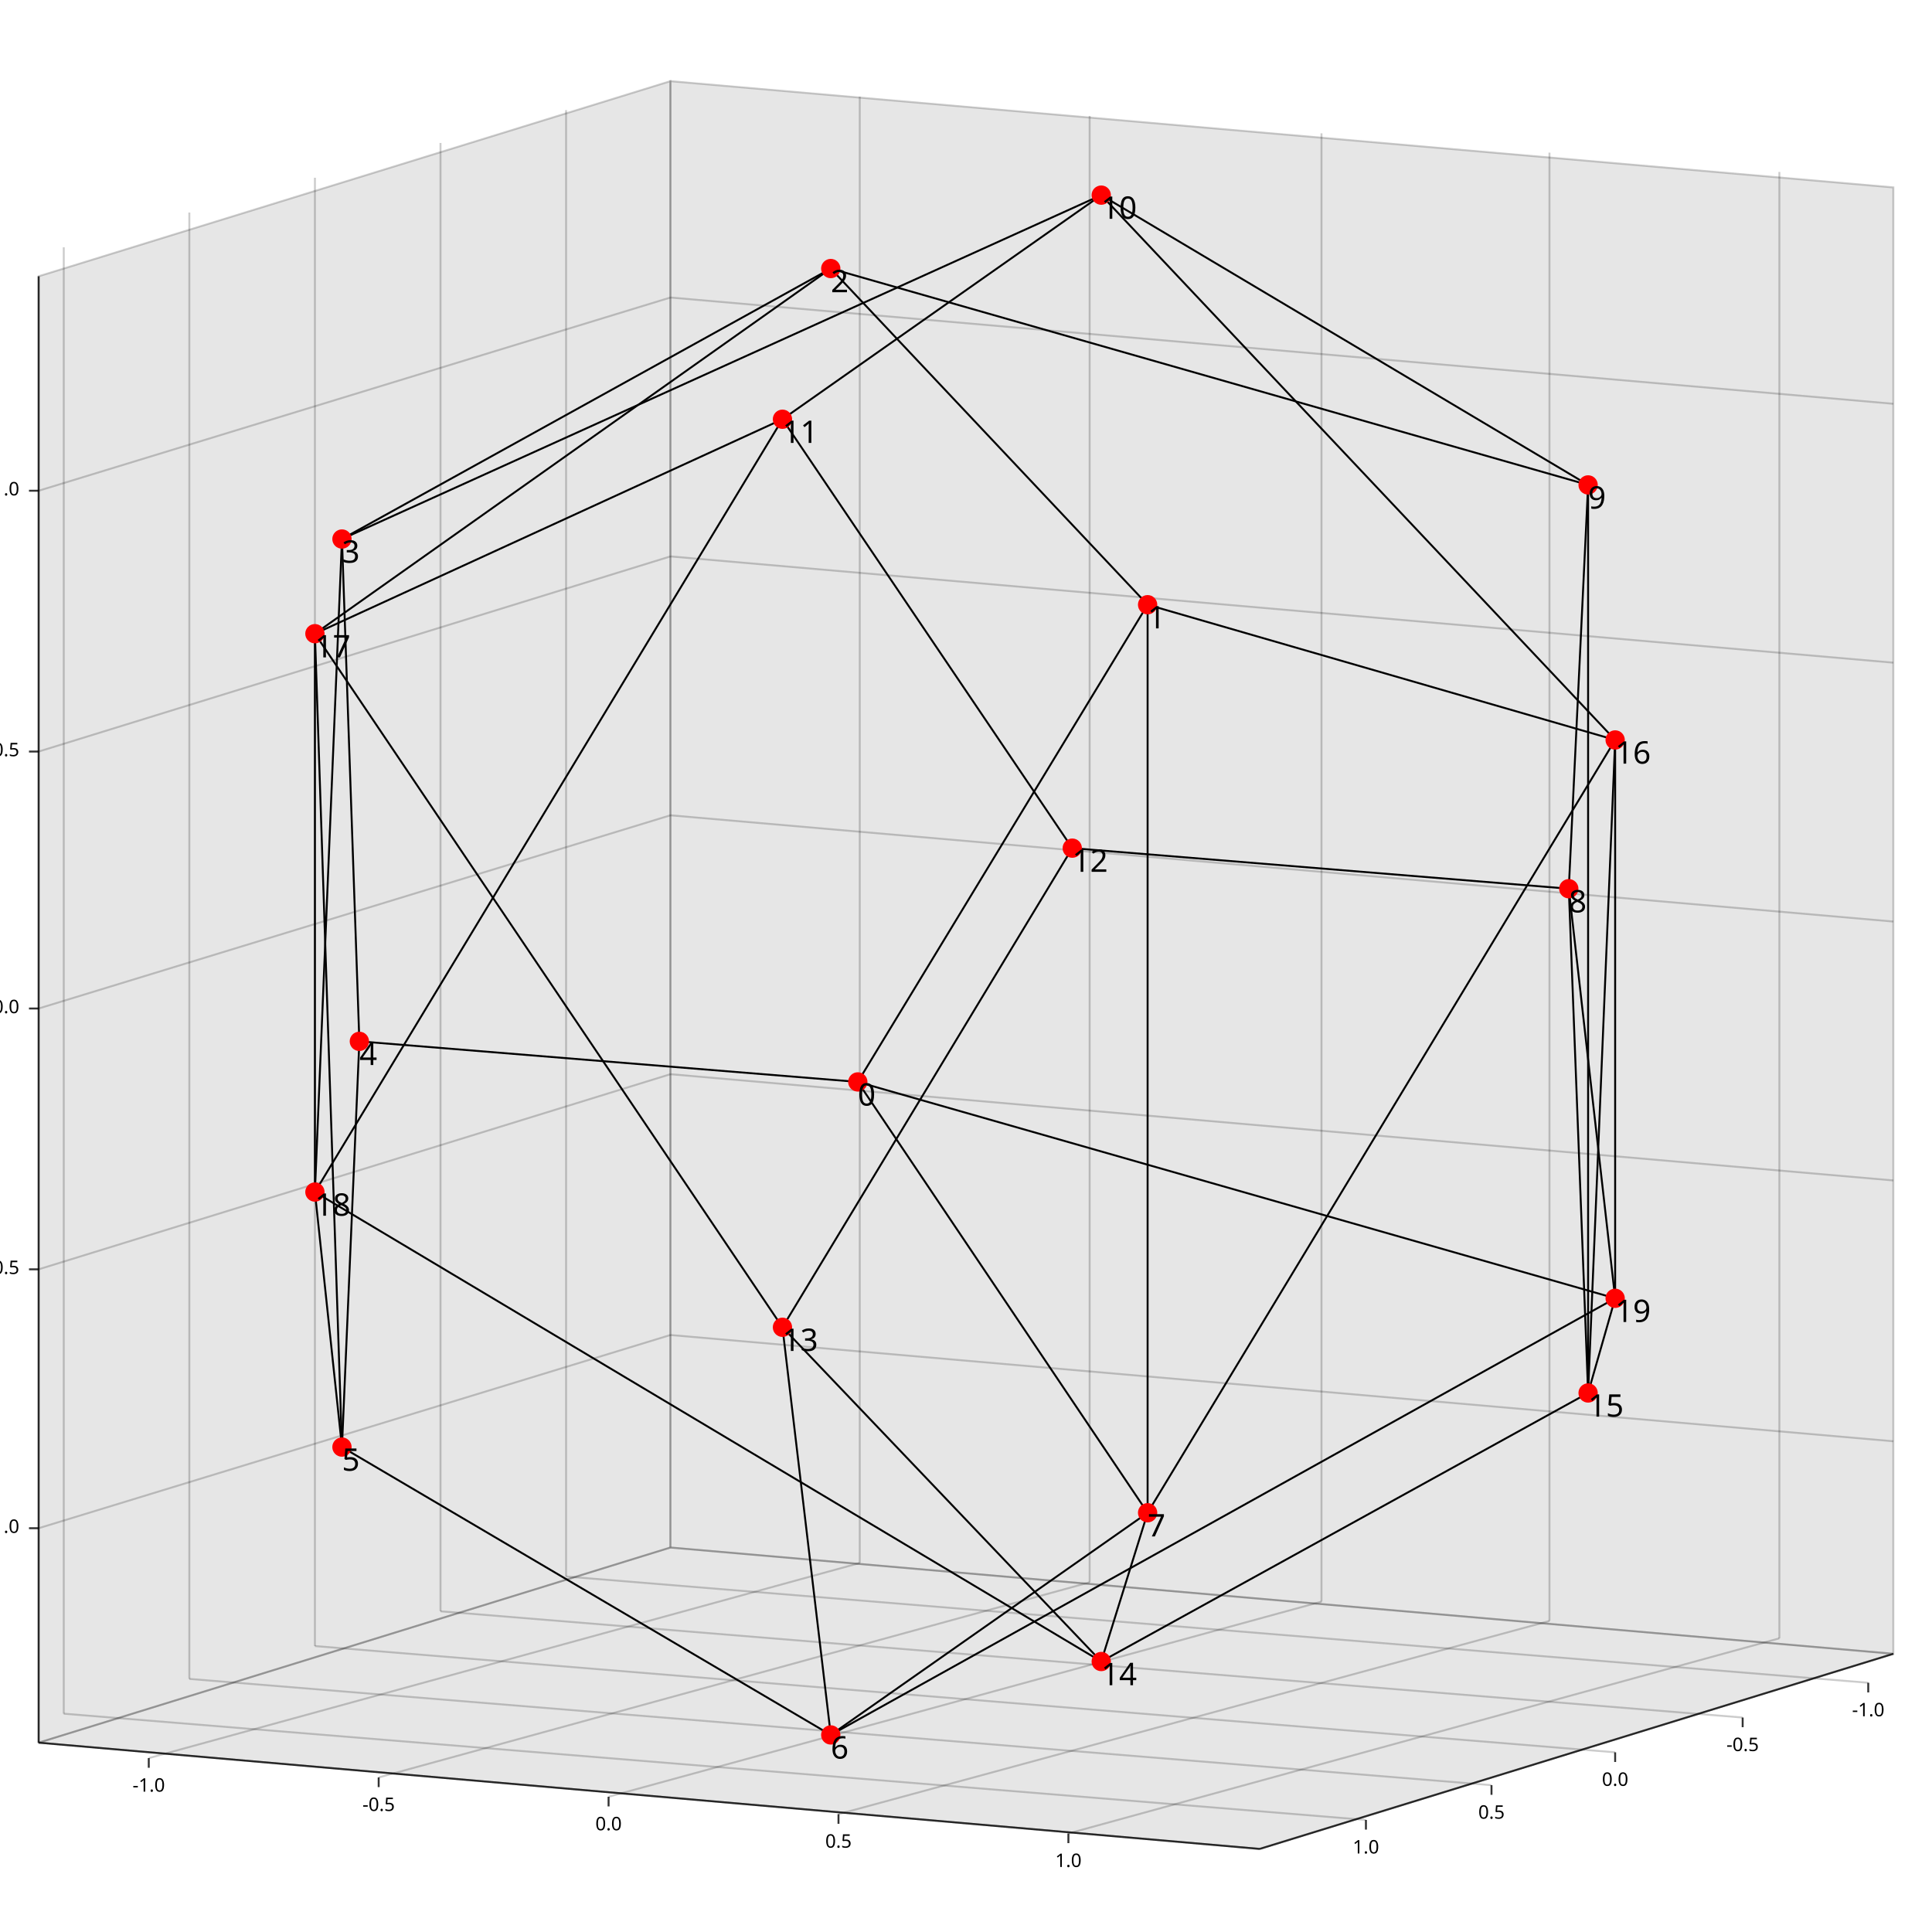
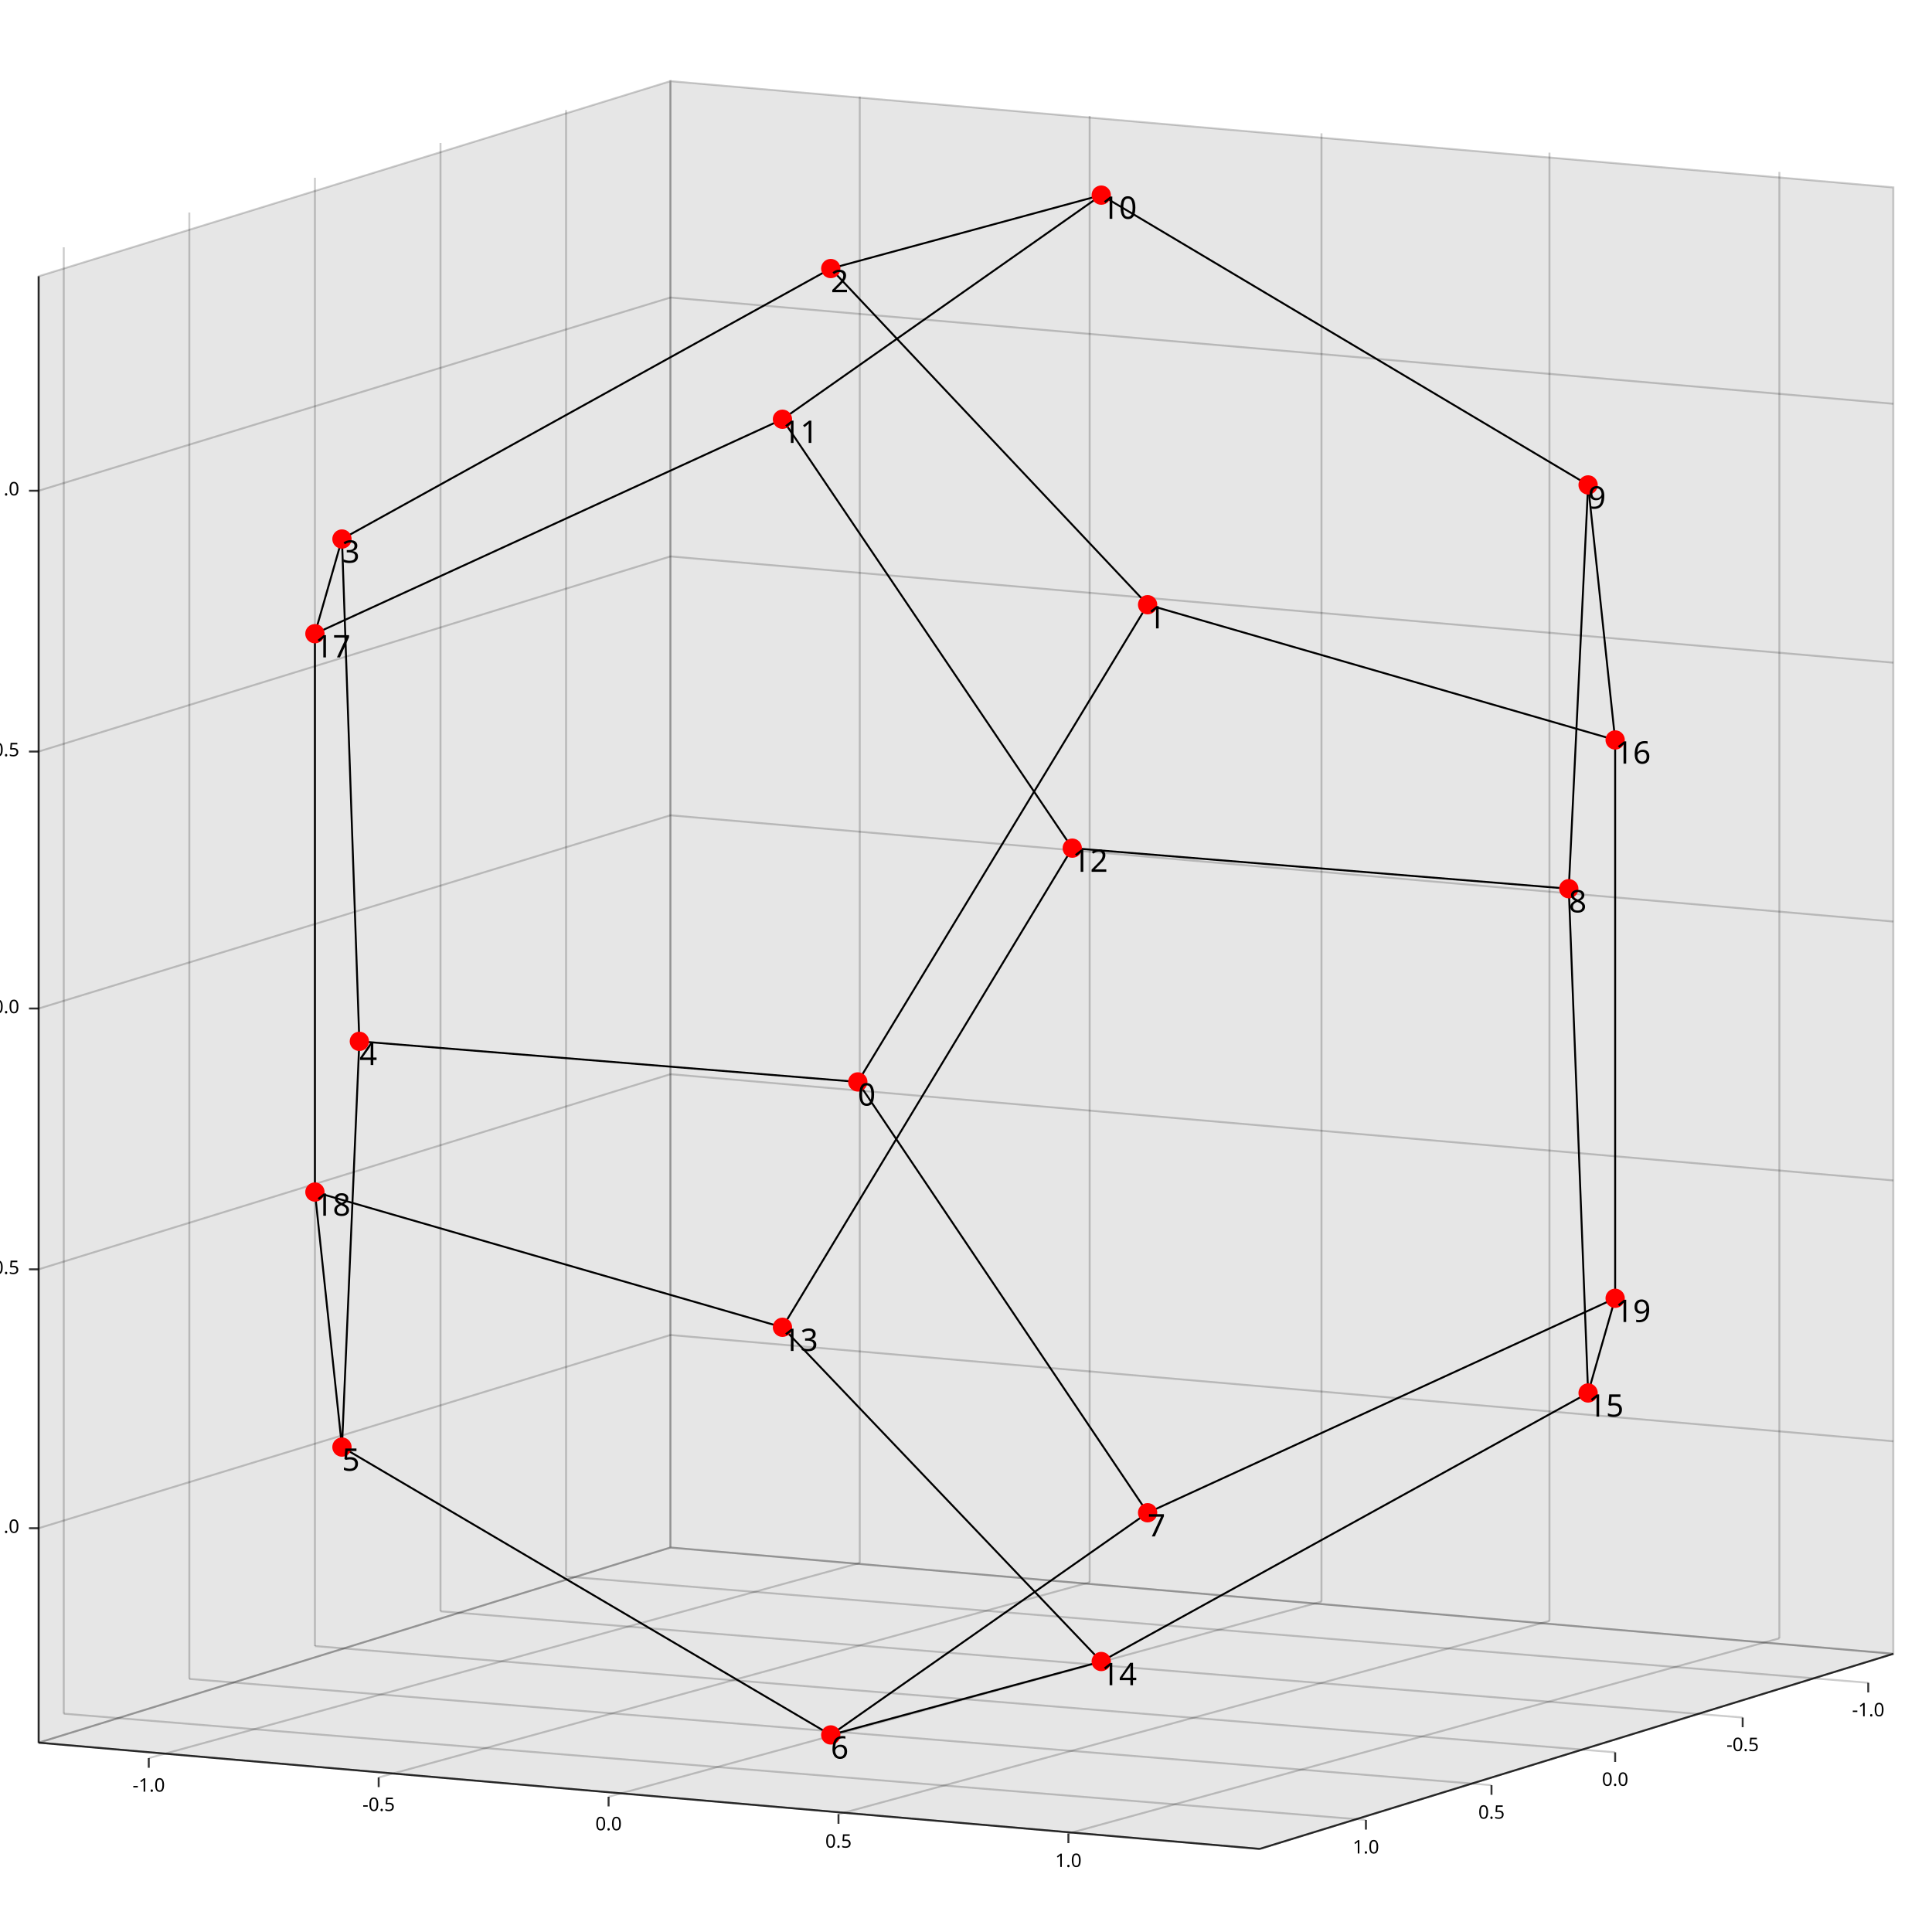
<svg xmlns="http://www.w3.org/2000/svg" width="1000" height="1000" viewBox="0 0 1000 1000">
  <rect x="0" y="0" width="1000" height="1000" opacity="1" fill="#FFFFFF" stroke="none" />
  <polygon opacity="0.1" fill="#000000" points="347,801 347,42 20,143 20,902 " />
  <polyline fill="none" opacity="0.2" stroke="#000000" stroke-width="1" points="347,801 347,42 20,143 20,902 347,801 " />
  <polyline fill="none" opacity="0.2" stroke="#000000" stroke-width="1" points="347,691 20,791 " />
  <polyline fill="none" opacity="0.2" stroke="#000000" stroke-width="1" points="347,556 20,657 " />
  <polyline fill="none" opacity="0.2" stroke="#000000" stroke-width="1" points="347,422 20,522 " />
  <polyline fill="none" opacity="0.2" stroke="#000000" stroke-width="1" points="347,288 20,389 " />
  <polyline fill="none" opacity="0.2" stroke="#000000" stroke-width="1" points="347,154 20,254 " />
  <polyline fill="none" opacity="0.2" stroke="#000000" stroke-width="1" points="293,816 293,57 " />
  <polyline fill="none" opacity="0.2" stroke="#000000" stroke-width="1" points="228,834 228,74 " />
  <polyline fill="none" opacity="0.2" stroke="#000000" stroke-width="1" points="163,852 163,92 " />
  <polyline fill="none" opacity="0.2" stroke="#000000" stroke-width="1" points="98,869 98,110 " />
  <polyline fill="none" opacity="0.2" stroke="#000000" stroke-width="1" points="33,887 33,128 " />
  <polygon opacity="0.1" fill="#000000" points="347,801 20,902 652,957 980,856 " />
  <polyline fill="none" opacity="0.2" stroke="#000000" stroke-width="1" points="347,801 20,902 652,957 980,856 347,801 " />
  <polyline fill="none" opacity="0.2" stroke="#000000" stroke-width="1" points="445,809 77,910 " />
  <polyline fill="none" opacity="0.2" stroke="#000000" stroke-width="1" points="564,819 196,920 " />
  <polyline fill="none" opacity="0.2" stroke="#000000" stroke-width="1" points="684,829 315,930 " />
  <polyline fill="none" opacity="0.2" stroke="#000000" stroke-width="1" points="802,839 434,939 " />
  <polyline fill="none" opacity="0.2" stroke="#000000" stroke-width="1" points="921,848 553,949 " />
  <polyline fill="none" opacity="0.2" stroke="#000000" stroke-width="1" points="293,816 967,871 " />
  <polyline fill="none" opacity="0.2" stroke="#000000" stroke-width="1" points="228,834 902,889 " />
  <polyline fill="none" opacity="0.2" stroke="#000000" stroke-width="1" points="163,852 836,907 " />
  <polyline fill="none" opacity="0.2" stroke="#000000" stroke-width="1" points="98,869 772,924 " />
  <polyline fill="none" opacity="0.2" stroke="#000000" stroke-width="1" points="33,887 707,942 " />
  <polygon opacity="0.1" fill="#000000" points="347,801 980,856 980,97 347,42 " />
  <polyline fill="none" opacity="0.2" stroke="#000000" stroke-width="1" points="347,801 980,856 980,97 347,42 347,801 " />
  <polyline fill="none" opacity="0.2" stroke="#000000" stroke-width="1" points="445,809 445,50 " />
  <polyline fill="none" opacity="0.2" stroke="#000000" stroke-width="1" points="564,819 564,60 " />
  <polyline fill="none" opacity="0.2" stroke="#000000" stroke-width="1" points="684,829 684,69 " />
  <polyline fill="none" opacity="0.2" stroke="#000000" stroke-width="1" points="802,839 802,79 " />
  <polyline fill="none" opacity="0.2" stroke="#000000" stroke-width="1" points="921,848 921,89 " />
  <polyline fill="none" opacity="0.2" stroke="#000000" stroke-width="1" points="347,691 980,746 " />
  <polyline fill="none" opacity="0.2" stroke="#000000" stroke-width="1" points="347,556 980,611 " />
  <polyline fill="none" opacity="0.2" stroke="#000000" stroke-width="1" points="347,422 980,477 " />
  <polyline fill="none" opacity="0.2" stroke="#000000" stroke-width="1" points="347,288 980,343 " />
  <polyline fill="none" opacity="0.2" stroke="#000000" stroke-width="1" points="347,154 980,209 " />
  <polyline fill="none" opacity="0.8" stroke="#000000" stroke-width="1" points="20,902 652,957 " />
  <polyline fill="none" opacity="0.8" stroke="#000000" stroke-width="1" points="77,910 77,915 " />
  <text x="77" y="920" dy="0.76em" text-anchor="middle" font-family="sans-serif" font-size="9.677" opacity="1" fill="#000000">
-1.0
</text>
  <polyline fill="none" opacity="0.8" stroke="#000000" stroke-width="1" points="196,920 196,925 " />
  <text x="196" y="930" dy="0.76em" text-anchor="middle" font-family="sans-serif" font-size="9.677" opacity="1" fill="#000000">
-0.5
</text>
  <polyline fill="none" opacity="0.8" stroke="#000000" stroke-width="1" points="315,930 315,935 " />
  <text x="315" y="940" dy="0.76em" text-anchor="middle" font-family="sans-serif" font-size="9.677" opacity="1" fill="#000000">
0.0
</text>
  <polyline fill="none" opacity="0.8" stroke="#000000" stroke-width="1" points="434,939 434,944 " />
  <text x="434" y="949" dy="0.76em" text-anchor="middle" font-family="sans-serif" font-size="9.677" opacity="1" fill="#000000">
0.5
</text>
  <polyline fill="none" opacity="0.8" stroke="#000000" stroke-width="1" points="553,949 553,954 " />
  <text x="553" y="959" dy="0.76em" text-anchor="middle" font-family="sans-serif" font-size="9.677" opacity="1" fill="#000000">
1.0
</text>
  <polyline fill="none" opacity="0.8" stroke="#000000" stroke-width="1" points="20,902 20,143 " />
  <polyline fill="none" opacity="0.8" stroke="#000000" stroke-width="1" points="20,791 15,791 " />
  <text x="10" y="791" dy="0.5ex" text-anchor="end" font-family="sans-serif" font-size="9.677" opacity="1" fill="#000000">
-1.0
</text>
  <polyline fill="none" opacity="0.8" stroke="#000000" stroke-width="1" points="20,657 15,657 " />
  <text x="10" y="657" dy="0.5ex" text-anchor="end" font-family="sans-serif" font-size="9.677" opacity="1" fill="#000000">
-0.5
</text>
  <polyline fill="none" opacity="0.8" stroke="#000000" stroke-width="1" points="20,522 15,522 " />
  <text x="10" y="522" dy="0.5ex" text-anchor="end" font-family="sans-serif" font-size="9.677" opacity="1" fill="#000000">
0.0
</text>
  <polyline fill="none" opacity="0.8" stroke="#000000" stroke-width="1" points="20,389 15,389 " />
  <text x="10" y="389" dy="0.5ex" text-anchor="end" font-family="sans-serif" font-size="9.677" opacity="1" fill="#000000">
0.5
</text>
  <polyline fill="none" opacity="0.8" stroke="#000000" stroke-width="1" points="20,254 15,254 " />
  <text x="10" y="254" dy="0.5ex" text-anchor="end" font-family="sans-serif" font-size="9.677" opacity="1" fill="#000000">
1.0
</text>
  <polyline fill="none" opacity="0.8" stroke="#000000" stroke-width="1" points="980,856 652,957 " />
  <polyline fill="none" opacity="0.8" stroke="#000000" stroke-width="1" points="967,871 967,876 " />
  <text x="967" y="881" dy="0.76em" text-anchor="middle" font-family="sans-serif" font-size="9.677" opacity="1" fill="#000000">
-1.0
</text>
  <polyline fill="none" opacity="0.8" stroke="#000000" stroke-width="1" points="902,889 902,894 " />
  <text x="902" y="899" dy="0.76em" text-anchor="middle" font-family="sans-serif" font-size="9.677" opacity="1" fill="#000000">
-0.5
</text>
  <polyline fill="none" opacity="0.8" stroke="#000000" stroke-width="1" points="836,907 836,912 " />
  <text x="836" y="917" dy="0.76em" text-anchor="middle" font-family="sans-serif" font-size="9.677" opacity="1" fill="#000000">
0.0
</text>
  <polyline fill="none" opacity="0.8" stroke="#000000" stroke-width="1" points="772,924 772,929 " />
  <text x="772" y="934" dy="0.76em" text-anchor="middle" font-family="sans-serif" font-size="9.677" opacity="1" fill="#000000">
0.5
</text>
  <polyline fill="none" opacity="0.8" stroke="#000000" stroke-width="1" points="707,942 707,947 " />
  <text x="707" y="952" dy="0.76em" text-anchor="middle" font-family="sans-serif" font-size="9.677" opacity="1" fill="#000000">
1.0
</text>
+   <polyline fill="none" opacity="1" stroke="#000000" stroke-width="1" points="570,860 822,721 " />
+   <polyline fill="none" opacity="1" stroke="#000000" stroke-width="1" points="405,217 555,439 " />
+   <polyline fill="none" opacity="1" stroke="#000000" stroke-width="1" points="405,687 570,860 " />
+   <polyline fill="none" opacity="1" stroke="#000000" stroke-width="1" points="594,783 836,672 " />
+   <polyline fill="none" opacity="1" stroke="#000000" stroke-width="1" points="430,898 570,860 " />
+   <polyline fill="none" opacity="1" stroke="#000000" stroke-width="1" points="163,328 163,617 " />
+   <polyline fill="none" opacity="1" stroke="#000000" stroke-width="1" points="444,560 594,313 " />
  <polyline fill="none" opacity="1" stroke="#000000" stroke-width="1" points="594,313 430,139 " />
-   <polyline fill="none" opacity="1" stroke="#000000" stroke-width="1" points="163,328 163,617 " />
+   <polyline fill="none" opacity="1" stroke="#000000" stroke-width="1" points="177,749 430,898 " />
+   <polyline fill="none" opacity="1" stroke="#000000" stroke-width="1" points="555,439 405,687 " />
+   <polyline fill="none" opacity="1" stroke="#000000" stroke-width="1" points="822,721 836,672 " />
+   <polyline fill="none" opacity="1" stroke="#000000" stroke-width="1" points="405,687 163,617 " />
+   <polyline fill="none" opacity="1" stroke="#000000" stroke-width="1" points="812,460 822,721 " />
+   <polyline fill="none" opacity="1" stroke="#000000" stroke-width="1" points="430,139 177,279 " />
+   <polyline fill="none" opacity="1" stroke="#000000" stroke-width="1" points="177,279 163,328 " />
+   <polyline fill="none" opacity="1" stroke="#000000" stroke-width="1" points="836,383 836,672 " />
+   <polyline fill="none" opacity="1" stroke="#000000" stroke-width="1" points="570,101 405,217 " />
+   <polyline fill="none" opacity="1" stroke="#000000" stroke-width="1" points="177,749 163,617 " />
+   <polyline fill="none" opacity="1" stroke="#000000" stroke-width="1" points="822,251 836,383 " />
+   <polyline fill="none" opacity="1" stroke="#000000" stroke-width="1" points="405,217 163,328 " />
+   <polyline fill="none" opacity="1" stroke="#000000" stroke-width="1" points="186,539 177,749 " />
+   <polyline fill="none" opacity="1" stroke="#000000" stroke-width="1" points="822,251 570,101 " />
+   <polyline fill="none" opacity="1" stroke="#000000" stroke-width="1" points="444,560 186,539 " />
+   <polyline fill="none" opacity="1" stroke="#000000" stroke-width="1" points="812,460 822,251 " />
+   <polyline fill="none" opacity="1" stroke="#000000" stroke-width="1" points="430,898 594,783 " />
+   <polyline fill="none" opacity="1" stroke="#000000" stroke-width="1" points="177,279 186,539 " />
+   <polyline fill="none" opacity="1" stroke="#000000" stroke-width="1" points="444,560 594,783 " />
+   <polyline fill="none" opacity="1" stroke="#000000" stroke-width="1" points="812,460 555,439 " />
+   <polyline fill="none" opacity="1" stroke="#000000" stroke-width="1" points="430,139 570,101 " />
  <polyline fill="none" opacity="1" stroke="#000000" stroke-width="1" points="594,313 836,383 " />
-   <polyline fill="none" opacity="1" stroke="#000000" stroke-width="1" points="822,251 822,721 " />
-   <polyline fill="none" opacity="1" stroke="#000000" stroke-width="1" points="594,783 836,383 " />
-   <polyline fill="none" opacity="1" stroke="#000000" stroke-width="1" points="177,749 163,328 " />
-   <polyline fill="none" opacity="1" stroke="#000000" stroke-width="1" points="405,687 163,328 " />
-   <polyline fill="none" opacity="1" stroke="#000000" stroke-width="1" points="430,898 594,783 " />
-   <polyline fill="none" opacity="1" stroke="#000000" stroke-width="1" points="177,749 163,617 " />
-   <polyline fill="none" opacity="1" stroke="#000000" stroke-width="1" points="177,749 430,898 " />
-   <polyline fill="none" opacity="1" stroke="#000000" stroke-width="1" points="570,860 163,617 " />
-   <polyline fill="none" opacity="1" stroke="#000000" stroke-width="1" points="812,460 555,439 " />
-   <polyline fill="none" opacity="1" stroke="#000000" stroke-width="1" points="812,460 822,721 " />
-   <polyline fill="none" opacity="1" stroke="#000000" stroke-width="1" points="444,560 594,783 " />
-   <polyline fill="none" opacity="1" stroke="#000000" stroke-width="1" points="444,560 836,672 " />
-   <polyline fill="none" opacity="1" stroke="#000000" stroke-width="1" points="570,101 405,217 " />
-   <polyline fill="none" opacity="1" stroke="#000000" stroke-width="1" points="822,251 570,101 " />
-   <polyline fill="none" opacity="1" stroke="#000000" stroke-width="1" points="430,139 163,328 " />
-   <polyline fill="none" opacity="1" stroke="#000000" stroke-width="1" points="430,898 405,687 " />
-   <polyline fill="none" opacity="1" stroke="#000000" stroke-width="1" points="430,898 836,672 " />
-   <polyline fill="none" opacity="1" stroke="#000000" stroke-width="1" points="444,560 186,539 " />
-   <polyline fill="none" opacity="1" stroke="#000000" stroke-width="1" points="186,539 177,749 " />
-   <polyline fill="none" opacity="1" stroke="#000000" stroke-width="1" points="430,139 822,251 " />
-   <polyline fill="none" opacity="1" stroke="#000000" stroke-width="1" points="570,101 836,383 " />
-   <polyline fill="none" opacity="1" stroke="#000000" stroke-width="1" points="822,721 836,672 " />
-   <polyline fill="none" opacity="1" stroke="#000000" stroke-width="1" points="177,279 186,539 " />
-   <polyline fill="none" opacity="1" stroke="#000000" stroke-width="1" points="405,217 555,439 " />
-   <polyline fill="none" opacity="1" stroke="#000000" stroke-width="1" points="177,279 570,101 " />
-   <polyline fill="none" opacity="1" stroke="#000000" stroke-width="1" points="405,217 163,617 " />
-   <polyline fill="none" opacity="1" stroke="#000000" stroke-width="1" points="594,783 570,860 " />
-   <polyline fill="none" opacity="1" stroke="#000000" stroke-width="1" points="430,139 177,279 " />
-   <polyline fill="none" opacity="1" stroke="#000000" stroke-width="1" points="836,383 836,672 " />
-   <polyline fill="none" opacity="1" stroke="#000000" stroke-width="1" points="594,313 594,783 " />
-   <polyline fill="none" opacity="1" stroke="#000000" stroke-width="1" points="177,279 163,617 " />
-   <polyline fill="none" opacity="1" stroke="#000000" stroke-width="1" points="405,687 570,860 " />
-   <polyline fill="none" opacity="1" stroke="#000000" stroke-width="1" points="405,217 163,328 " />
-   <polyline fill="none" opacity="1" stroke="#000000" stroke-width="1" points="822,721 836,383 " />
-   <polyline fill="none" opacity="1" stroke="#000000" stroke-width="1" points="812,460 836,672 " />
-   <polyline fill="none" opacity="1" stroke="#000000" stroke-width="1" points="444,560 594,313 " />
-   <polyline fill="none" opacity="1" stroke="#000000" stroke-width="1" points="570,860 822,721 " />
-   <polyline fill="none" opacity="1" stroke="#000000" stroke-width="1" points="812,460 822,251 " />
-   <polyline fill="none" opacity="1" stroke="#000000" stroke-width="1" points="555,439 405,687 " />
  <circle cx="444" cy="560" r="5" opacity="1" fill="#FF0000" stroke="none" stroke-width="1" />
  <circle cx="594" cy="313" r="5" opacity="1" fill="#FF0000" stroke="none" stroke-width="1" />
  <circle cx="430" cy="139" r="5" opacity="1" fill="#FF0000" stroke="none" stroke-width="1" />
  <circle cx="177" cy="279" r="5" opacity="1" fill="#FF0000" stroke="none" stroke-width="1" />
  <circle cx="186" cy="539" r="5" opacity="1" fill="#FF0000" stroke="none" stroke-width="1" />
  <circle cx="177" cy="749" r="5" opacity="1" fill="#FF0000" stroke="none" stroke-width="1" />
  <circle cx="430" cy="898" r="5" opacity="1" fill="#FF0000" stroke="none" stroke-width="1" />
  <circle cx="594" cy="783" r="5" opacity="1" fill="#FF0000" stroke="none" stroke-width="1" />
  <circle cx="812" cy="460" r="5" opacity="1" fill="#FF0000" stroke="none" stroke-width="1" />
  <circle cx="822" cy="251" r="5" opacity="1" fill="#FF0000" stroke="none" stroke-width="1" />
  <circle cx="570" cy="101" r="5" opacity="1" fill="#FF0000" stroke="none" stroke-width="1" />
  <circle cx="405" cy="217" r="5" opacity="1" fill="#FF0000" stroke="none" stroke-width="1" />
  <circle cx="555" cy="439" r="5" opacity="1" fill="#FF0000" stroke="none" stroke-width="1" />
  <circle cx="405" cy="687" r="5" opacity="1" fill="#FF0000" stroke="none" stroke-width="1" />
  <circle cx="570" cy="860" r="5" opacity="1" fill="#FF0000" stroke="none" stroke-width="1" />
  <circle cx="822" cy="721" r="5" opacity="1" fill="#FF0000" stroke="none" stroke-width="1" />
  <circle cx="836" cy="383" r="5" opacity="1" fill="#FF0000" stroke="none" stroke-width="1" />
  <circle cx="163" cy="328" r="5" opacity="1" fill="#FF0000" stroke="none" stroke-width="1" />
  <circle cx="163" cy="617" r="5" opacity="1" fill="#FF0000" stroke="none" stroke-width="1" />
  <circle cx="836" cy="672" r="5" opacity="1" fill="#FF0000" stroke="none" stroke-width="1" />
  <text x="444" y="560" dy="0.76em" text-anchor="start" font-family="sans-serif" font-size="16.129" opacity="1" fill="#000000">
0
</text>
  <text x="594" y="313" dy="0.76em" text-anchor="start" font-family="sans-serif" font-size="16.129" opacity="1" fill="#000000">
1
</text>
  <text x="430" y="139" dy="0.76em" text-anchor="start" font-family="sans-serif" font-size="16.129" opacity="1" fill="#000000">
2
</text>
  <text x="177" y="279" dy="0.76em" text-anchor="start" font-family="sans-serif" font-size="16.129" opacity="1" fill="#000000">
3
</text>
  <text x="186" y="539" dy="0.76em" text-anchor="start" font-family="sans-serif" font-size="16.129" opacity="1" fill="#000000">
4
</text>
  <text x="177" y="749" dy="0.76em" text-anchor="start" font-family="sans-serif" font-size="16.129" opacity="1" fill="#000000">
5
</text>
  <text x="430" y="898" dy="0.76em" text-anchor="start" font-family="sans-serif" font-size="16.129" opacity="1" fill="#000000">
6
</text>
  <text x="594" y="783" dy="0.76em" text-anchor="start" font-family="sans-serif" font-size="16.129" opacity="1" fill="#000000">
7
</text>
  <text x="812" y="460" dy="0.76em" text-anchor="start" font-family="sans-serif" font-size="16.129" opacity="1" fill="#000000">
8
</text>
  <text x="822" y="251" dy="0.76em" text-anchor="start" font-family="sans-serif" font-size="16.129" opacity="1" fill="#000000">
9
</text>
  <text x="570" y="101" dy="0.76em" text-anchor="start" font-family="sans-serif" font-size="16.129" opacity="1" fill="#000000">
10
</text>
  <text x="405" y="217" dy="0.76em" text-anchor="start" font-family="sans-serif" font-size="16.129" opacity="1" fill="#000000">
11
</text>
  <text x="555" y="439" dy="0.76em" text-anchor="start" font-family="sans-serif" font-size="16.129" opacity="1" fill="#000000">
12
</text>
  <text x="405" y="687" dy="0.76em" text-anchor="start" font-family="sans-serif" font-size="16.129" opacity="1" fill="#000000">
13
</text>
  <text x="570" y="860" dy="0.76em" text-anchor="start" font-family="sans-serif" font-size="16.129" opacity="1" fill="#000000">
14
</text>
  <text x="822" y="721" dy="0.76em" text-anchor="start" font-family="sans-serif" font-size="16.129" opacity="1" fill="#000000">
15
</text>
  <text x="836" y="383" dy="0.76em" text-anchor="start" font-family="sans-serif" font-size="16.129" opacity="1" fill="#000000">
16
</text>
  <text x="163" y="328" dy="0.76em" text-anchor="start" font-family="sans-serif" font-size="16.129" opacity="1" fill="#000000">
17
</text>
  <text x="163" y="617" dy="0.76em" text-anchor="start" font-family="sans-serif" font-size="16.129" opacity="1" fill="#000000">
18
</text>
  <text x="836" y="672" dy="0.76em" text-anchor="start" font-family="sans-serif" font-size="16.129" opacity="1" fill="#000000">
19
</text>
</svg>
